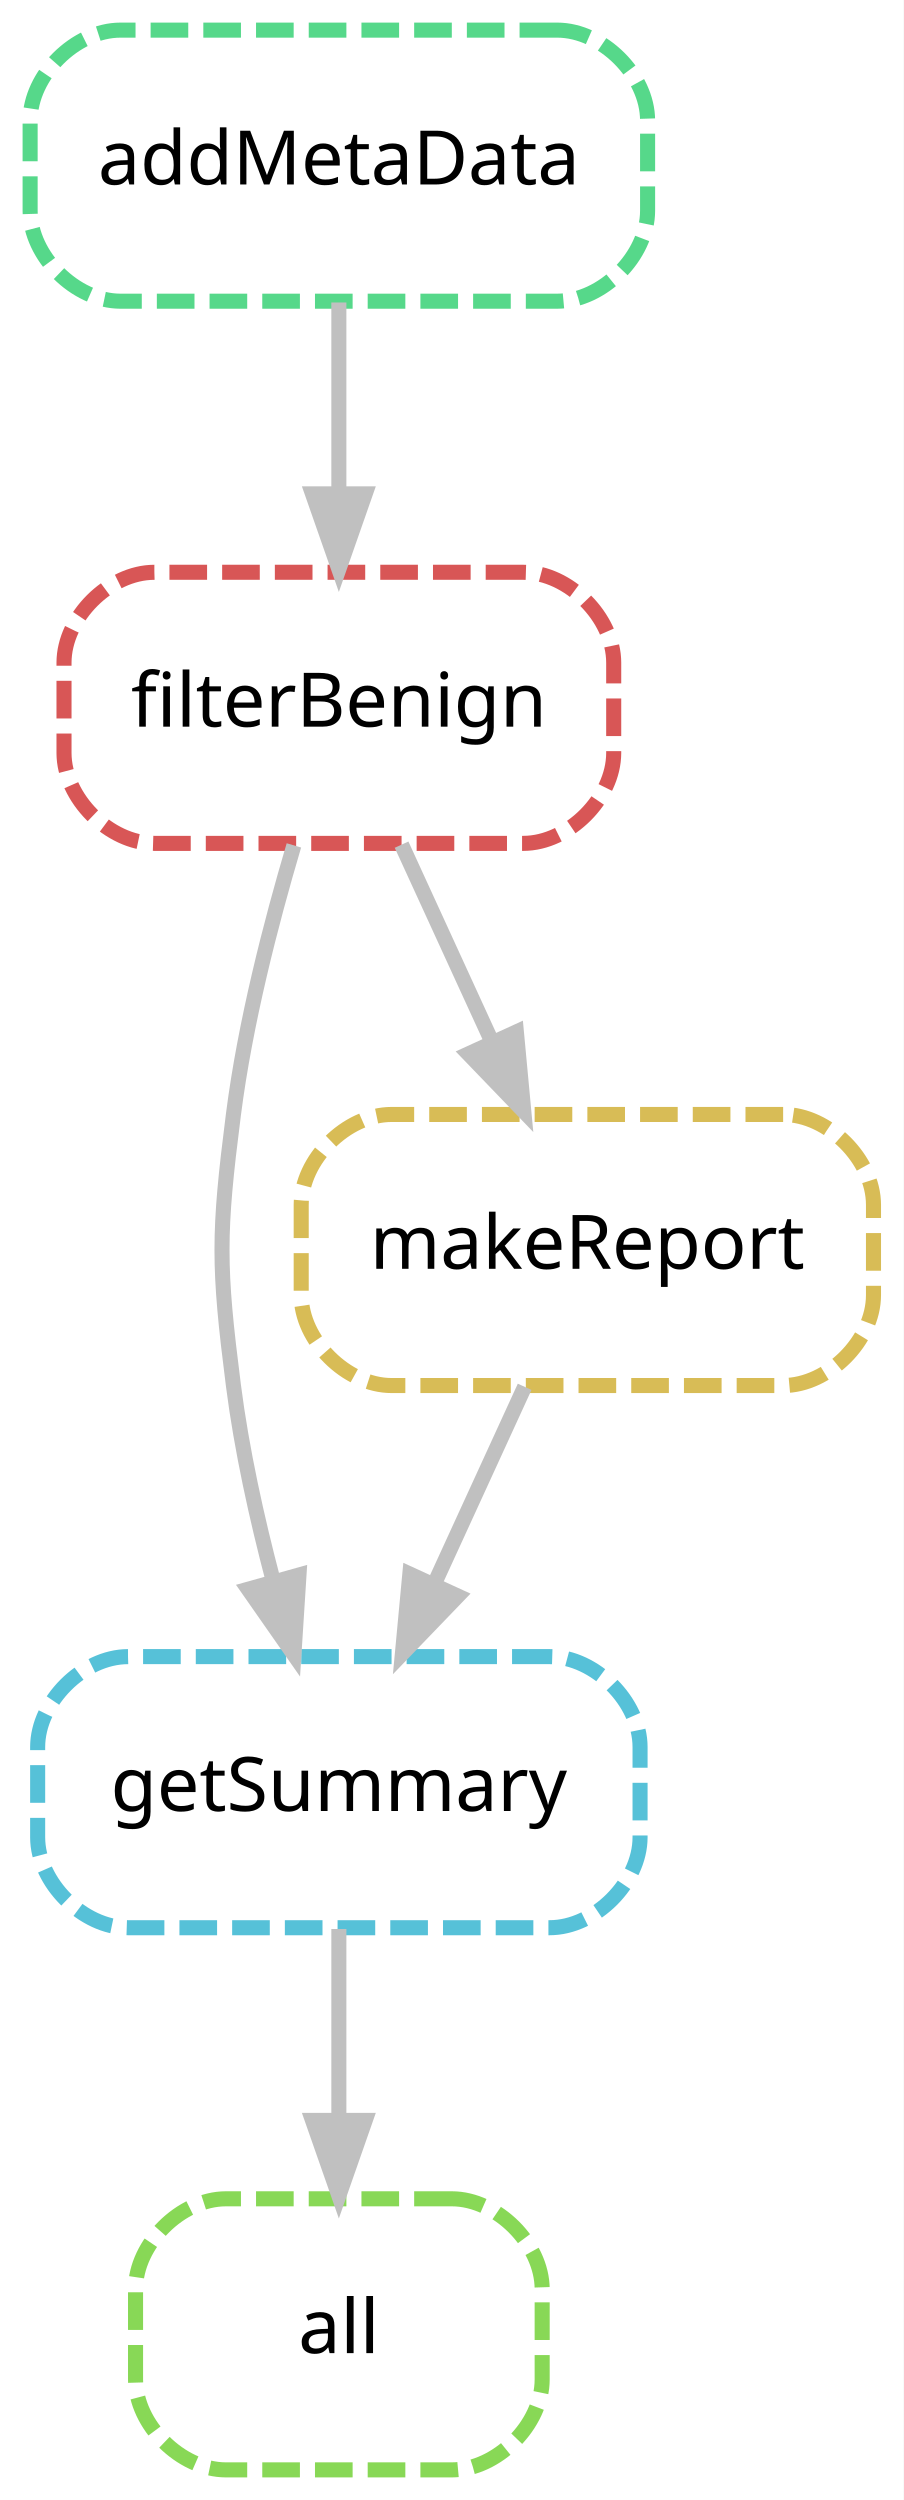
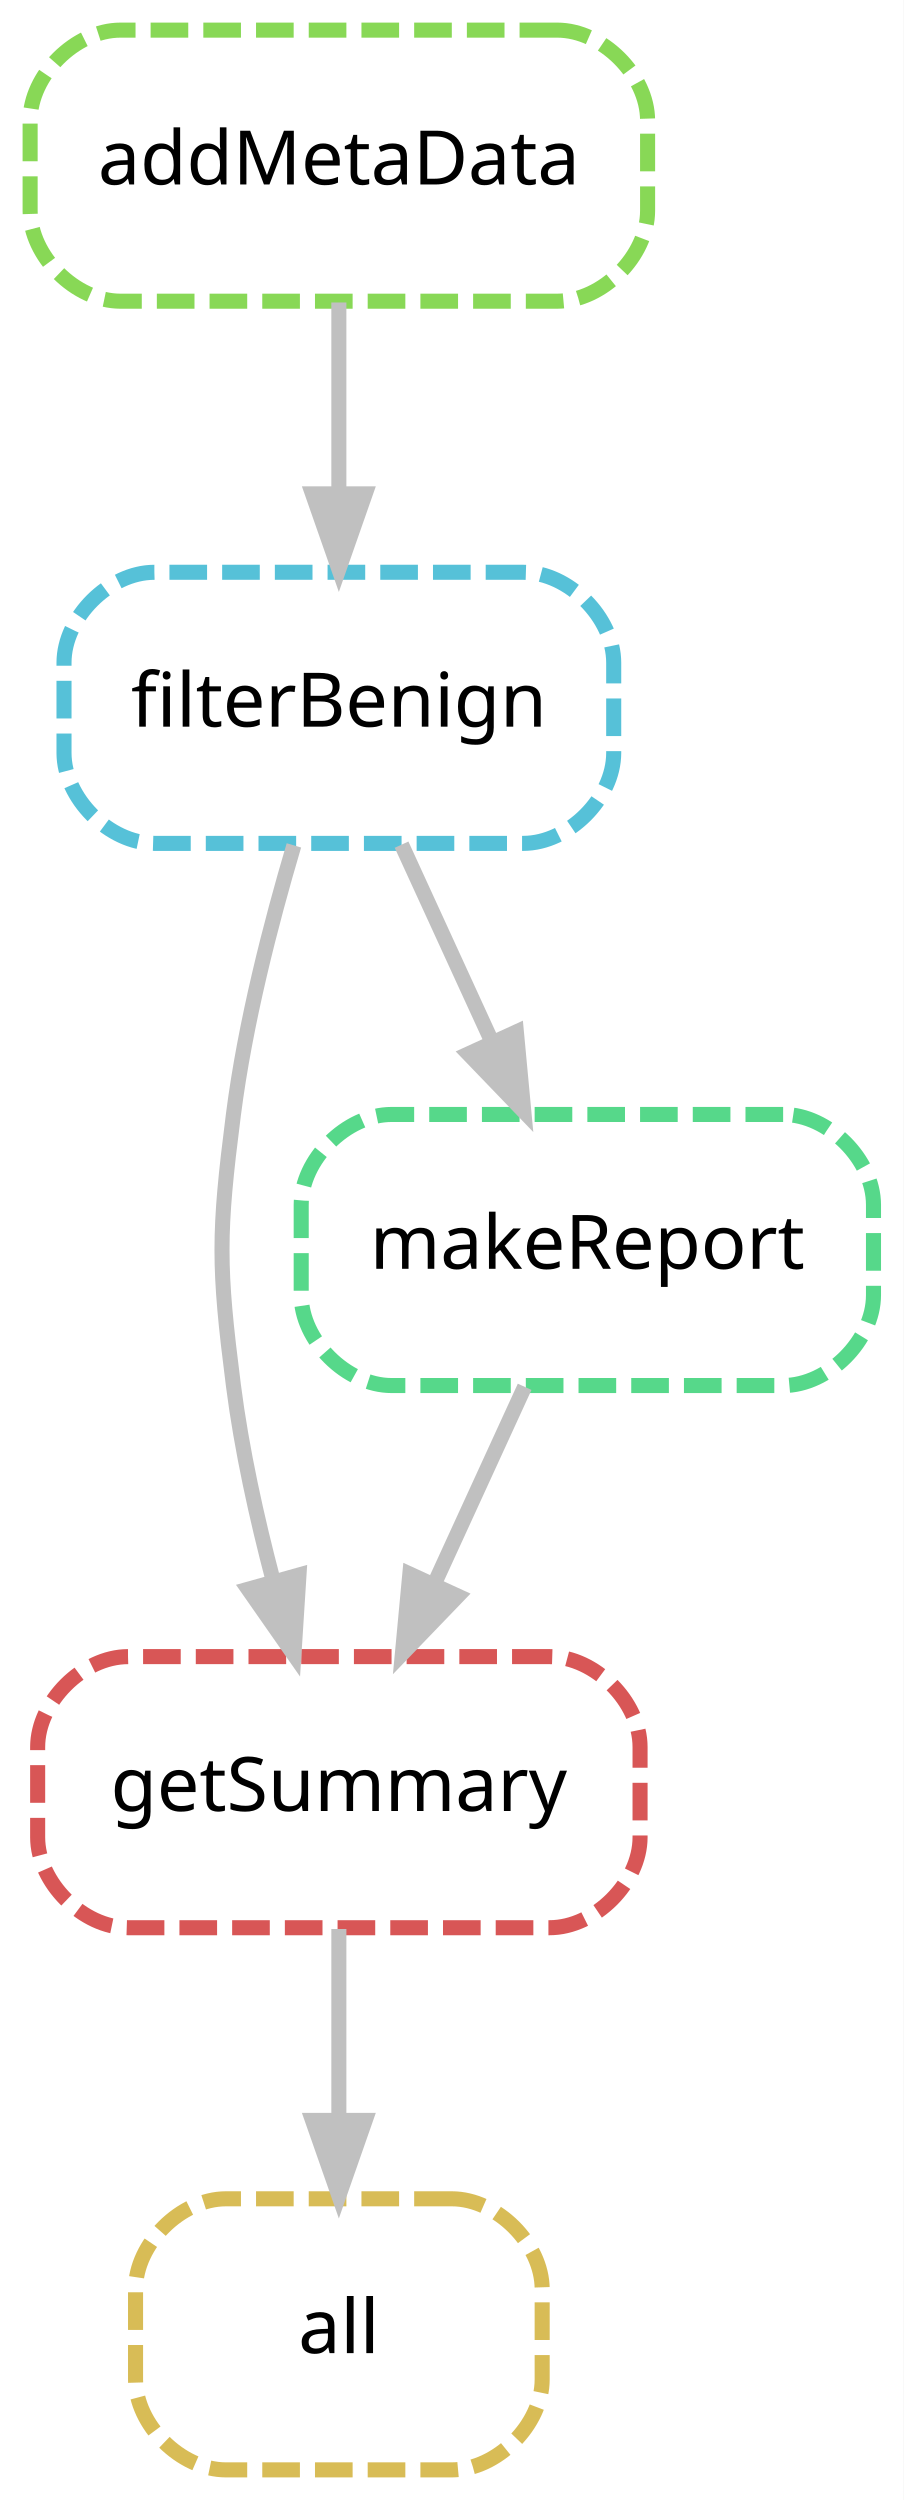
<svg xmlns="http://www.w3.org/2000/svg" width="120pt" height="332pt" viewBox="0.00 0.00 120.00 332.00">
  <g id="graph0" class="graph" transform="scale(1 1) rotate(0) translate(4 328)">
    <polygon fill="#ffffff" stroke="transparent" points="-4,4 -4,-328 116,-328 116,4 -4,4" />
    <g id="node1" class="node">
-       <path fill="none" stroke="#88d856" stroke-width="2" stroke-dasharray="5,2" d="M56,-36C56,-36 26,-36 26,-36 20,-36 14,-30 14,-24 14,-24 14,-12 14,-12 14,-6 20,0 26,0 26,0 56,0 56,0 62,0 68,-6 68,-12 68,-12 68,-24 68,-24 68,-30 62,-36 56,-36" />
+       <path fill="none" stroke="#d8bc56" stroke-width="2" stroke-dasharray="5,2" d="M56,-36C56,-36 26,-36 26,-36 20,-36 14,-30 14,-24 14,-24 14,-12 14,-12 14,-6 20,0 26,0 26,0 56,0 56,0 62,0 68,-6 68,-12 68,-12 68,-24 68,-24 68,-30 62,-36 56,-36" />
      <text text-anchor="middle" x="41" y="-15.5" font-family="sans" font-size="10.00" fill="#000000">all</text>
    </g>
    <g id="node2" class="node">
-       <path fill="none" stroke="#56c1d8" stroke-width="2" stroke-dasharray="5,2" d="M69,-108C69,-108 13,-108 13,-108 7,-108 1,-102 1,-96 1,-96 1,-84 1,-84 1,-78 7,-72 13,-72 13,-72 69,-72 69,-72 75,-72 81,-78 81,-84 81,-84 81,-96 81,-96 81,-102 75,-108 69,-108" />
+       <path fill="none" stroke="#d85656" stroke-width="2" stroke-dasharray="5,2" d="M69,-108C69,-108 13,-108 13,-108 7,-108 1,-102 1,-96 1,-96 1,-84 1,-84 1,-78 7,-72 13,-72 13,-72 69,-72 69,-72 75,-72 81,-78 81,-84 81,-84 81,-96 81,-96 81,-102 75,-108 69,-108" />
      <text text-anchor="middle" x="41" y="-87.5" font-family="sans" font-size="10.00" fill="#000000">getSummary</text>
    </g>
    <g id="edge1" class="edge">
      <path fill="none" stroke="#c0c0c0" stroke-width="2" d="M41,-71.831C41,-64.131 41,-54.974 41,-46.417" />
      <polygon fill="#c0c0c0" stroke="#c0c0c0" stroke-width="2" points="44.5,-46.413 41,-36.413 37.5,-46.413 44.5,-46.413" />
    </g>
    <g id="node3" class="node">
-       <path fill="none" stroke="#d8bc56" stroke-width="2" stroke-dasharray="5,2" d="M100,-180C100,-180 48,-180 48,-180 42,-180 36,-174 36,-168 36,-168 36,-156 36,-156 36,-150 42,-144 48,-144 48,-144 100,-144 100,-144 106,-144 112,-150 112,-156 112,-156 112,-168 112,-168 112,-174 106,-180 100,-180" />
+       <path fill="none" stroke="#56d88a" stroke-width="2" stroke-dasharray="5,2" d="M100,-180C100,-180 48,-180 48,-180 42,-180 36,-174 36,-168 36,-168 36,-156 36,-156 36,-150 42,-144 48,-144 48,-144 100,-144 100,-144 106,-144 112,-150 112,-156 112,-156 112,-168 112,-168 112,-174 106,-180 100,-180" />
      <text text-anchor="middle" x="74" y="-159.5" font-family="sans" font-size="10.00" fill="#000000">makeReport</text>
    </g>
    <g id="edge2" class="edge">
      <path fill="none" stroke="#c0c0c0" stroke-width="2" d="M65.673,-143.831C62.027,-135.877 57.669,-126.369 53.637,-117.572" />
      <polygon fill="#c0c0c0" stroke="#c0c0c0" stroke-width="2" points="56.788,-116.046 49.439,-108.413 50.424,-118.962 56.788,-116.046" />
    </g>
    <g id="node4" class="node">
-       <path fill="none" stroke="#d85656" stroke-width="2" stroke-dasharray="5,2" d="M65.5,-252C65.5,-252 16.5,-252 16.5,-252 10.5,-252 4.5,-246 4.5,-240 4.5,-240 4.5,-228 4.5,-228 4.5,-222 10.5,-216 16.5,-216 16.5,-216 65.5,-216 65.5,-216 71.5,-216 77.5,-222 77.5,-228 77.5,-228 77.5,-240 77.5,-240 77.5,-246 71.5,-252 65.5,-252" />
+       <path fill="none" stroke="#56c1d8" stroke-width="2" stroke-dasharray="5,2" d="M65.5,-252C65.5,-252 16.5,-252 16.5,-252 10.5,-252 4.5,-246 4.5,-240 4.5,-240 4.5,-228 4.5,-228 4.5,-222 10.5,-216 16.5,-216 16.5,-216 65.5,-216 65.5,-216 71.5,-216 77.5,-222 77.5,-228 77.5,-228 77.5,-240 77.5,-240 77.5,-246 71.5,-252 65.5,-252" />
      <text text-anchor="middle" x="41" y="-231.5" font-family="sans" font-size="10.00" fill="#000000">filterBenign</text>
    </g>
    <g id="edge3" class="edge">
      <path fill="none" stroke="#c0c0c0" stroke-width="2" d="M35.03,-215.732C31.959,-205.376 28.544,-192.105 27,-180 24.976,-164.129 24.976,-159.871 27,-144 28.085,-135.489 30.096,-126.401 32.262,-118.156" />
      <polygon fill="#c0c0c0" stroke="#c0c0c0" stroke-width="2" points="35.705,-118.841 35.03,-108.268 28.964,-116.954 35.705,-118.841" />
    </g>
    <g id="edge4" class="edge">
      <path fill="none" stroke="#c0c0c0" stroke-width="2" d="M49.327,-215.831C52.973,-207.877 57.331,-198.369 61.363,-189.572" />
      <polygon fill="#c0c0c0" stroke="#c0c0c0" stroke-width="2" points="64.576,-190.962 65.561,-180.413 58.212,-188.046 64.576,-190.962" />
    </g>
    <g id="node5" class="node">
-       <path fill="none" stroke="#56d88a" stroke-width="2" stroke-dasharray="5,2" d="M70,-324C70,-324 12,-324 12,-324 6,-324 0,-318 0,-312 0,-312 0,-300 0,-300 0,-294 6,-288 12,-288 12,-288 70,-288 70,-288 76,-288 82,-294 82,-300 82,-300 82,-312 82,-312 82,-318 76,-324 70,-324" />
+       <path fill="none" stroke="#88d856" stroke-width="2" stroke-dasharray="5,2" d="M70,-324C70,-324 12,-324 12,-324 6,-324 0,-318 0,-312 0,-312 0,-300 0,-300 0,-294 6,-288 12,-288 12,-288 70,-288 70,-288 76,-288 82,-294 82,-300 82,-300 82,-312 82,-312 82,-318 76,-324 70,-324" />
      <text text-anchor="middle" x="41" y="-303.5" font-family="sans" font-size="10.00" fill="#000000">addMetaData</text>
    </g>
    <g id="edge5" class="edge">
      <path fill="none" stroke="#c0c0c0" stroke-width="2" d="M41,-287.831C41,-280.131 41,-270.974 41,-262.417" />
      <polygon fill="#c0c0c0" stroke="#c0c0c0" stroke-width="2" points="44.5,-262.413 41,-252.413 37.5,-262.413 44.5,-262.413" />
    </g>
  </g>
</svg>
